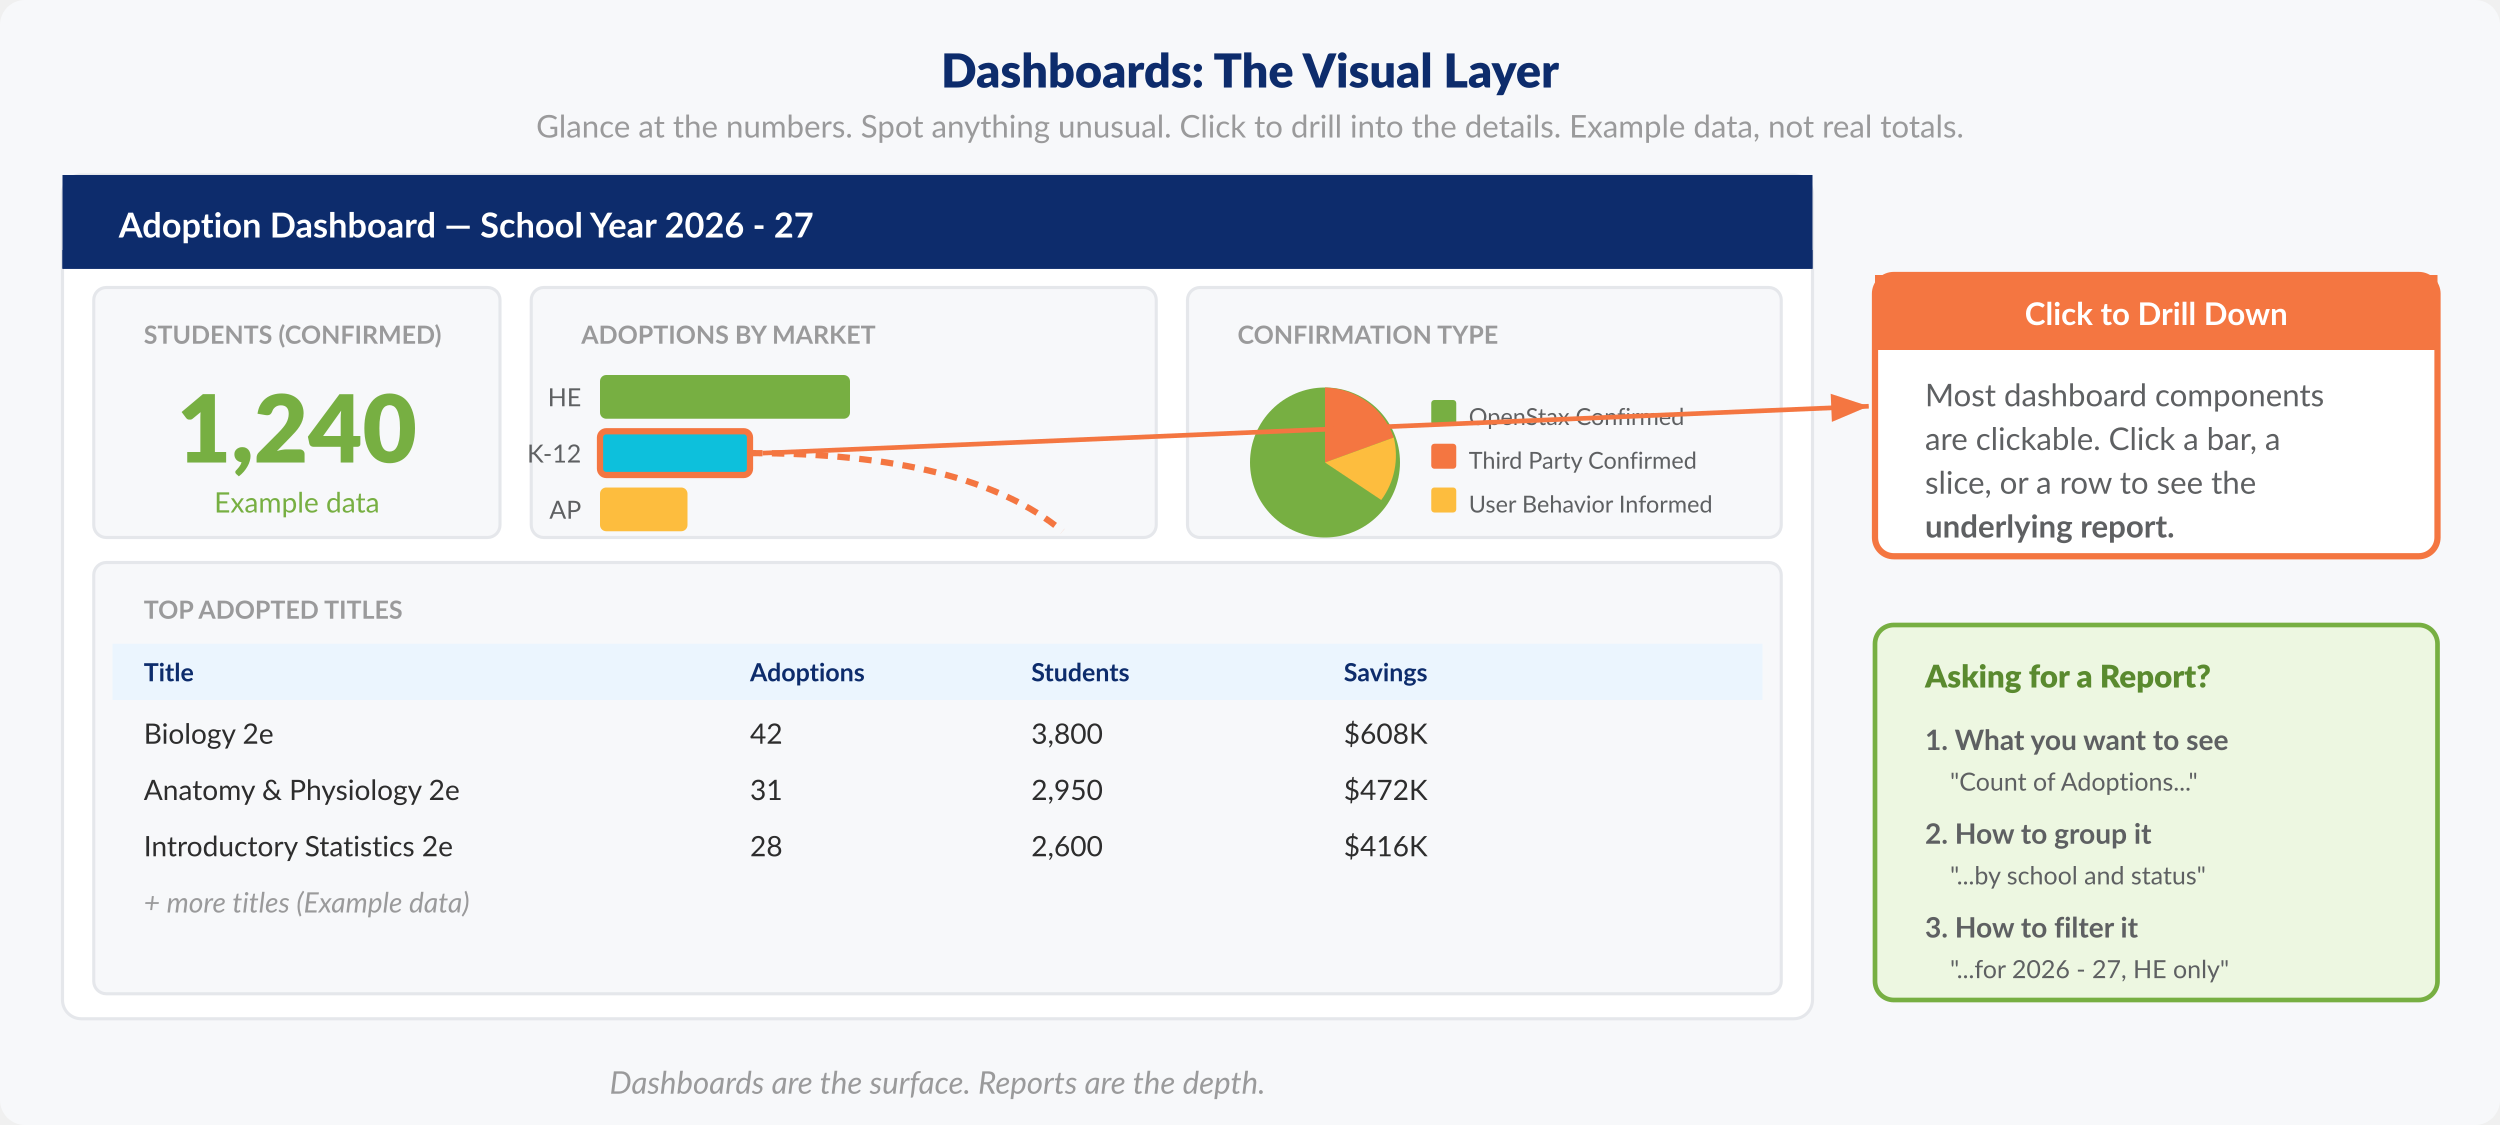
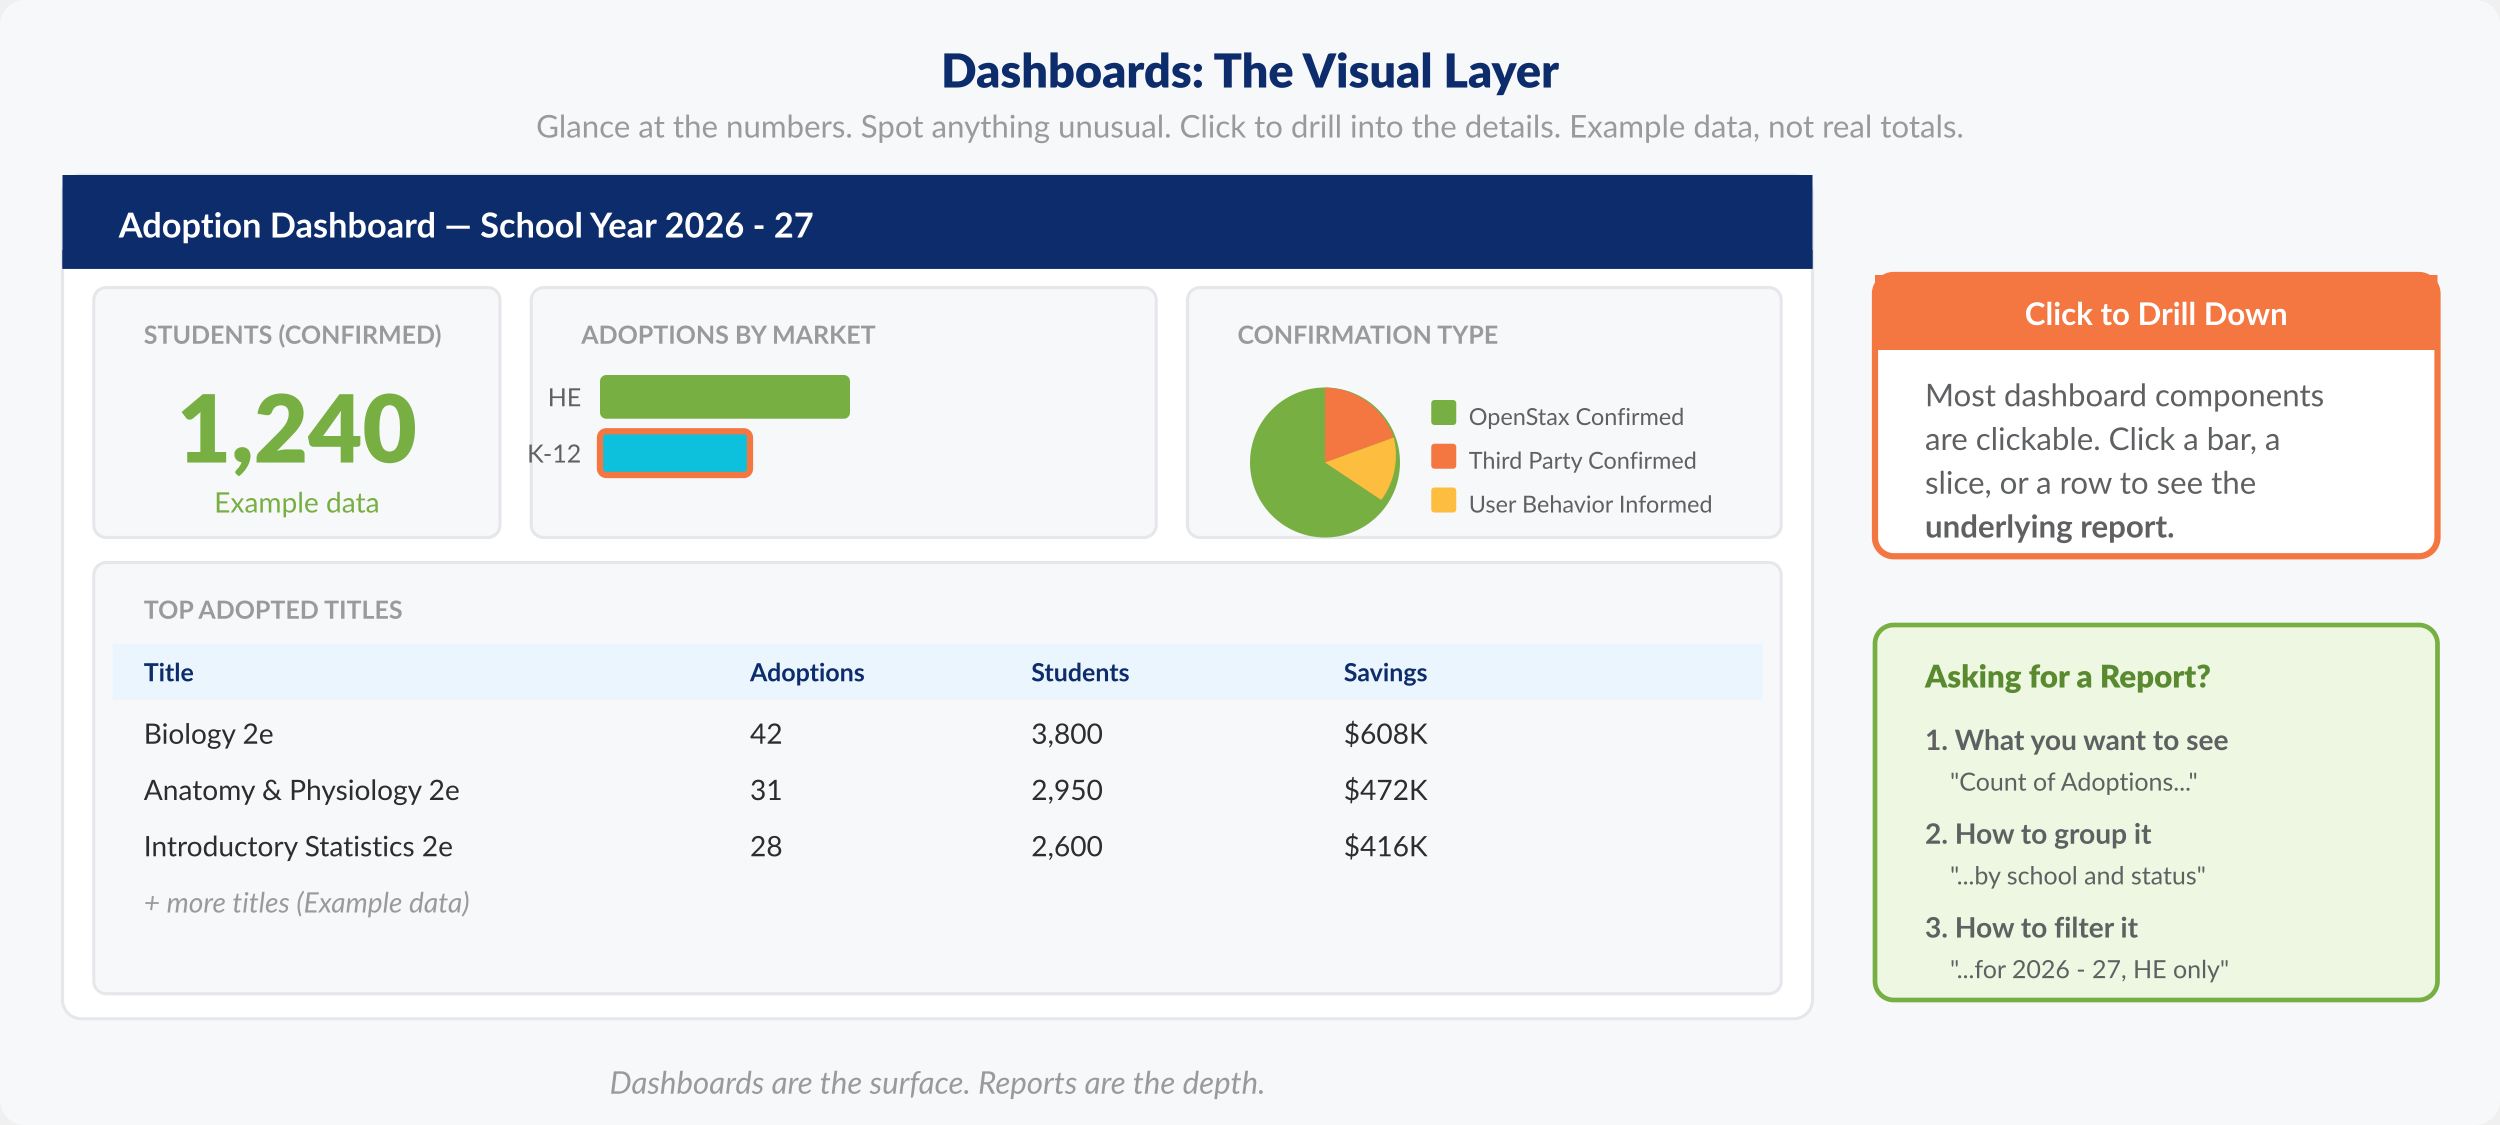
<svg xmlns="http://www.w3.org/2000/svg" viewBox="0 0 800 360" font-family="Lato, -apple-system, sans-serif">
  <rect width="800" height="360" fill="#F7F8FA" rx="8" />
  <text x="400" y="28" fill="#0D2C6C" font-size="15" font-weight="900" text-anchor="middle">Dashboards: The Visual Layer</text>
  <text x="400" y="44" fill="#9A9A9B" font-size="10" text-anchor="middle">Glance at the numbers. Spot anything unusual. Click to drill into the details. Example data, not real totals.</text>
  <rect x="20" y="56" width="560" height="270" fill="#fff" rx="6" stroke="#E5E7EB" stroke-width="1" />
  <rect x="20" y="56" width="560" height="30" fill="#0D2C6C" rx="6 6 0 0" />
  <rect x="20" y="80" width="560" height="6" fill="#0D2C6C" />
  <text x="38" y="76" fill="#fff" font-size="11" font-weight="700">Adoption Dashboard — School Year 2026 - 27</text>
  <rect x="30" y="92" width="130" height="80" fill="#F7F8FA" rx="4" stroke="#E5E7EB" stroke-width="1" />
  <text x="46" y="110" fill="#9A9A9B" font-size="8" font-weight="700">STUDENTS (CONFIRMED)</text>
  <text x="95" y="148" fill="#77AF42" font-size="30" font-weight="900" text-anchor="middle">1,240</text>
  <text x="95" y="164" fill="#77AF42" font-size="9" text-anchor="middle">Example data</text>
  <rect x="170" y="92" width="200" height="80" fill="#F7F8FA" rx="4" stroke="#E5E7EB" stroke-width="1" />
  <text x="186" y="110" fill="#9A9A9B" font-size="8" font-weight="700">ADOPTIONS BY MARKET</text>
  <rect x="192" y="120" width="80" height="14" rx="2" fill="#77AF42" />
  <text x="186" y="130" fill="#5E6062" font-size="8" text-anchor="end">HE</text>
  <rect x="192" y="138" width="48" height="14" rx="2" fill="#0DC0DC" />
  <text x="186" y="148" fill="#5E6062" font-size="8" text-anchor="end">K-12</text>
-   <rect x="192" y="156" width="28" height="14" rx="2" fill="#FDBD3E" />
-   <text x="186" y="166" fill="#5E6062" font-size="8" text-anchor="end">AP</text>
  <rect x="192" y="138" width="48" height="14" rx="2" fill="none" stroke="#F47641" stroke-width="2" />
  <rect x="380" y="92" width="190" height="80" fill="#F7F8FA" rx="4" stroke="#E5E7EB" stroke-width="1" />
  <text x="396" y="110" fill="#9A9A9B" font-size="8" font-weight="700">CONFIRMATION TYPE</text>
  <g transform="translate(-16,0)">
    <circle cx="440" cy="148" r="24" fill="#77AF42" />
    <path d="M 440 148 L 440 124 A 24 24 0 0 1 462 140 Z" fill="#F47641" />
    <path d="M 440 148 L 462 140 A 24 24 0 0 1 458 160 Z" fill="#FDBD3E" />
  </g>
  <rect x="458" y="128" width="8" height="8" rx="1" fill="#77AF42" />
  <text x="470" y="136" fill="#5E6062" font-size="7.5">OpenStax Confirmed</text>
  <rect x="458" y="142" width="8" height="8" rx="1" fill="#F47641" />
  <text x="470" y="150" fill="#5E6062" font-size="7.5">Third Party Confirmed</text>
  <rect x="458" y="156" width="8" height="8" rx="1" fill="#FDBD3E" />
  <text x="470" y="164" fill="#5E6062" font-size="7.5">User Behavior Informed</text>
  <rect x="30" y="180" width="540" height="138" fill="#F7F8FA" rx="4" stroke="#E5E7EB" stroke-width="1" />
  <text x="46" y="198" fill="#9A9A9B" font-size="8" font-weight="700">TOP ADOPTED TITLES</text>
  <rect x="36" y="206" width="528" height="18" fill="#EBF5FE" />
  <text x="46" y="218" fill="#0D2C6C" font-size="8" font-weight="700">Title</text>
  <text x="240" y="218" fill="#0D2C6C" font-size="8" font-weight="700">Adoptions</text>
  <text x="330" y="218" fill="#0D2C6C" font-size="8" font-weight="700">Students</text>
  <text x="430" y="218" fill="#0D2C6C" font-size="8" font-weight="700">Savings</text>
  <text x="46" y="238" fill="#2d2d2d" font-size="9">Biology 2e</text>
  <text x="240" y="238" fill="#2d2d2d" font-size="9">42</text>
  <text x="330" y="238" fill="#2d2d2d" font-size="9">3,800</text>
  <text x="430" y="238" fill="#2d2d2d" font-size="9">$608K</text>
  <text x="46" y="256" fill="#2d2d2d" font-size="9">Anatomy &amp; Physiology 2e</text>
  <text x="240" y="256" fill="#2d2d2d" font-size="9">31</text>
  <text x="330" y="256" fill="#2d2d2d" font-size="9">2,950</text>
  <text x="430" y="256" fill="#2d2d2d" font-size="9">$472K</text>
  <text x="46" y="274" fill="#2d2d2d" font-size="9">Introductory Statistics 2e</text>
  <text x="240" y="274" fill="#2d2d2d" font-size="9">28</text>
  <text x="330" y="274" fill="#2d2d2d" font-size="9">2,600</text>
  <text x="430" y="274" fill="#2d2d2d" font-size="9">$416K</text>
  <text x="46" y="292" fill="#9A9A9B" font-size="9" font-style="italic">+ more titles (Example data)</text>
-   <path d="M 240 145 Q 310 145 340 170" fill="none" stroke="#F47641" stroke-width="2" stroke-dasharray="4,3" />
  <rect x="600" y="88" width="180" height="90" fill="#fff" rx="6" stroke="#F47641" stroke-width="2" />
  <rect x="600" y="88" width="180" height="24" fill="#F47641" rx="6 6 0 0" />
  <rect x="600" y="106" width="180" height="6" fill="#F47641" />
  <text x="690" y="104" fill="#fff" font-size="10" font-weight="700" text-anchor="middle">Click to Drill Down</text>
  <text x="616" y="130" fill="#5E6062" font-size="10">Most dashboard components</text>
  <text x="616" y="144" fill="#5E6062" font-size="10">are clickable. Click a bar, a</text>
  <text x="616" y="158" fill="#5E6062" font-size="10">slice, or a row to see the</text>
  <text x="616" y="172" fill="#5E6062" font-size="10" font-weight="700">underlying report.</text>
-   <line x1="244" y1="145" x2="598" y2="130" stroke="#F47641" stroke-width="1.5" marker-end="url(#drillArr)" />
  <rect x="600" y="200" width="180" height="120" fill="#EDF7E1" rx="6" stroke="#77AF42" stroke-width="1.5" />
  <text x="616" y="220" fill="#5a8a2f" font-size="10" font-weight="900">Asking for a Report?</text>
  <text x="616" y="240" fill="#5E6062" font-size="9" font-weight="700">1. What you want to see</text>
  <text x="624" y="253" fill="#5E6062" font-size="8">"Count of Adoptions..."</text>
  <text x="616" y="270" fill="#5E6062" font-size="9" font-weight="700">2. How to group it</text>
  <text x="624" y="283" fill="#5E6062" font-size="8">"...by school and status"</text>
  <text x="616" y="300" fill="#5E6062" font-size="9" font-weight="700">3. How to filter it</text>
  <text x="624" y="313" fill="#5E6062" font-size="8">"...for 2026 - 27, HE only"</text>
  <text x="300" y="350" fill="#9A9A9B" font-size="10" font-style="italic" text-anchor="middle">Dashboards are the surface. Reports are the depth.</text>
  <defs>
    <marker id="drillArr" markerWidth="8" markerHeight="6" refX="8" refY="3" orient="auto">
      <polygon points="0 0, 8 3, 0 6" fill="#F47641" />
    </marker>
  </defs>
</svg>
